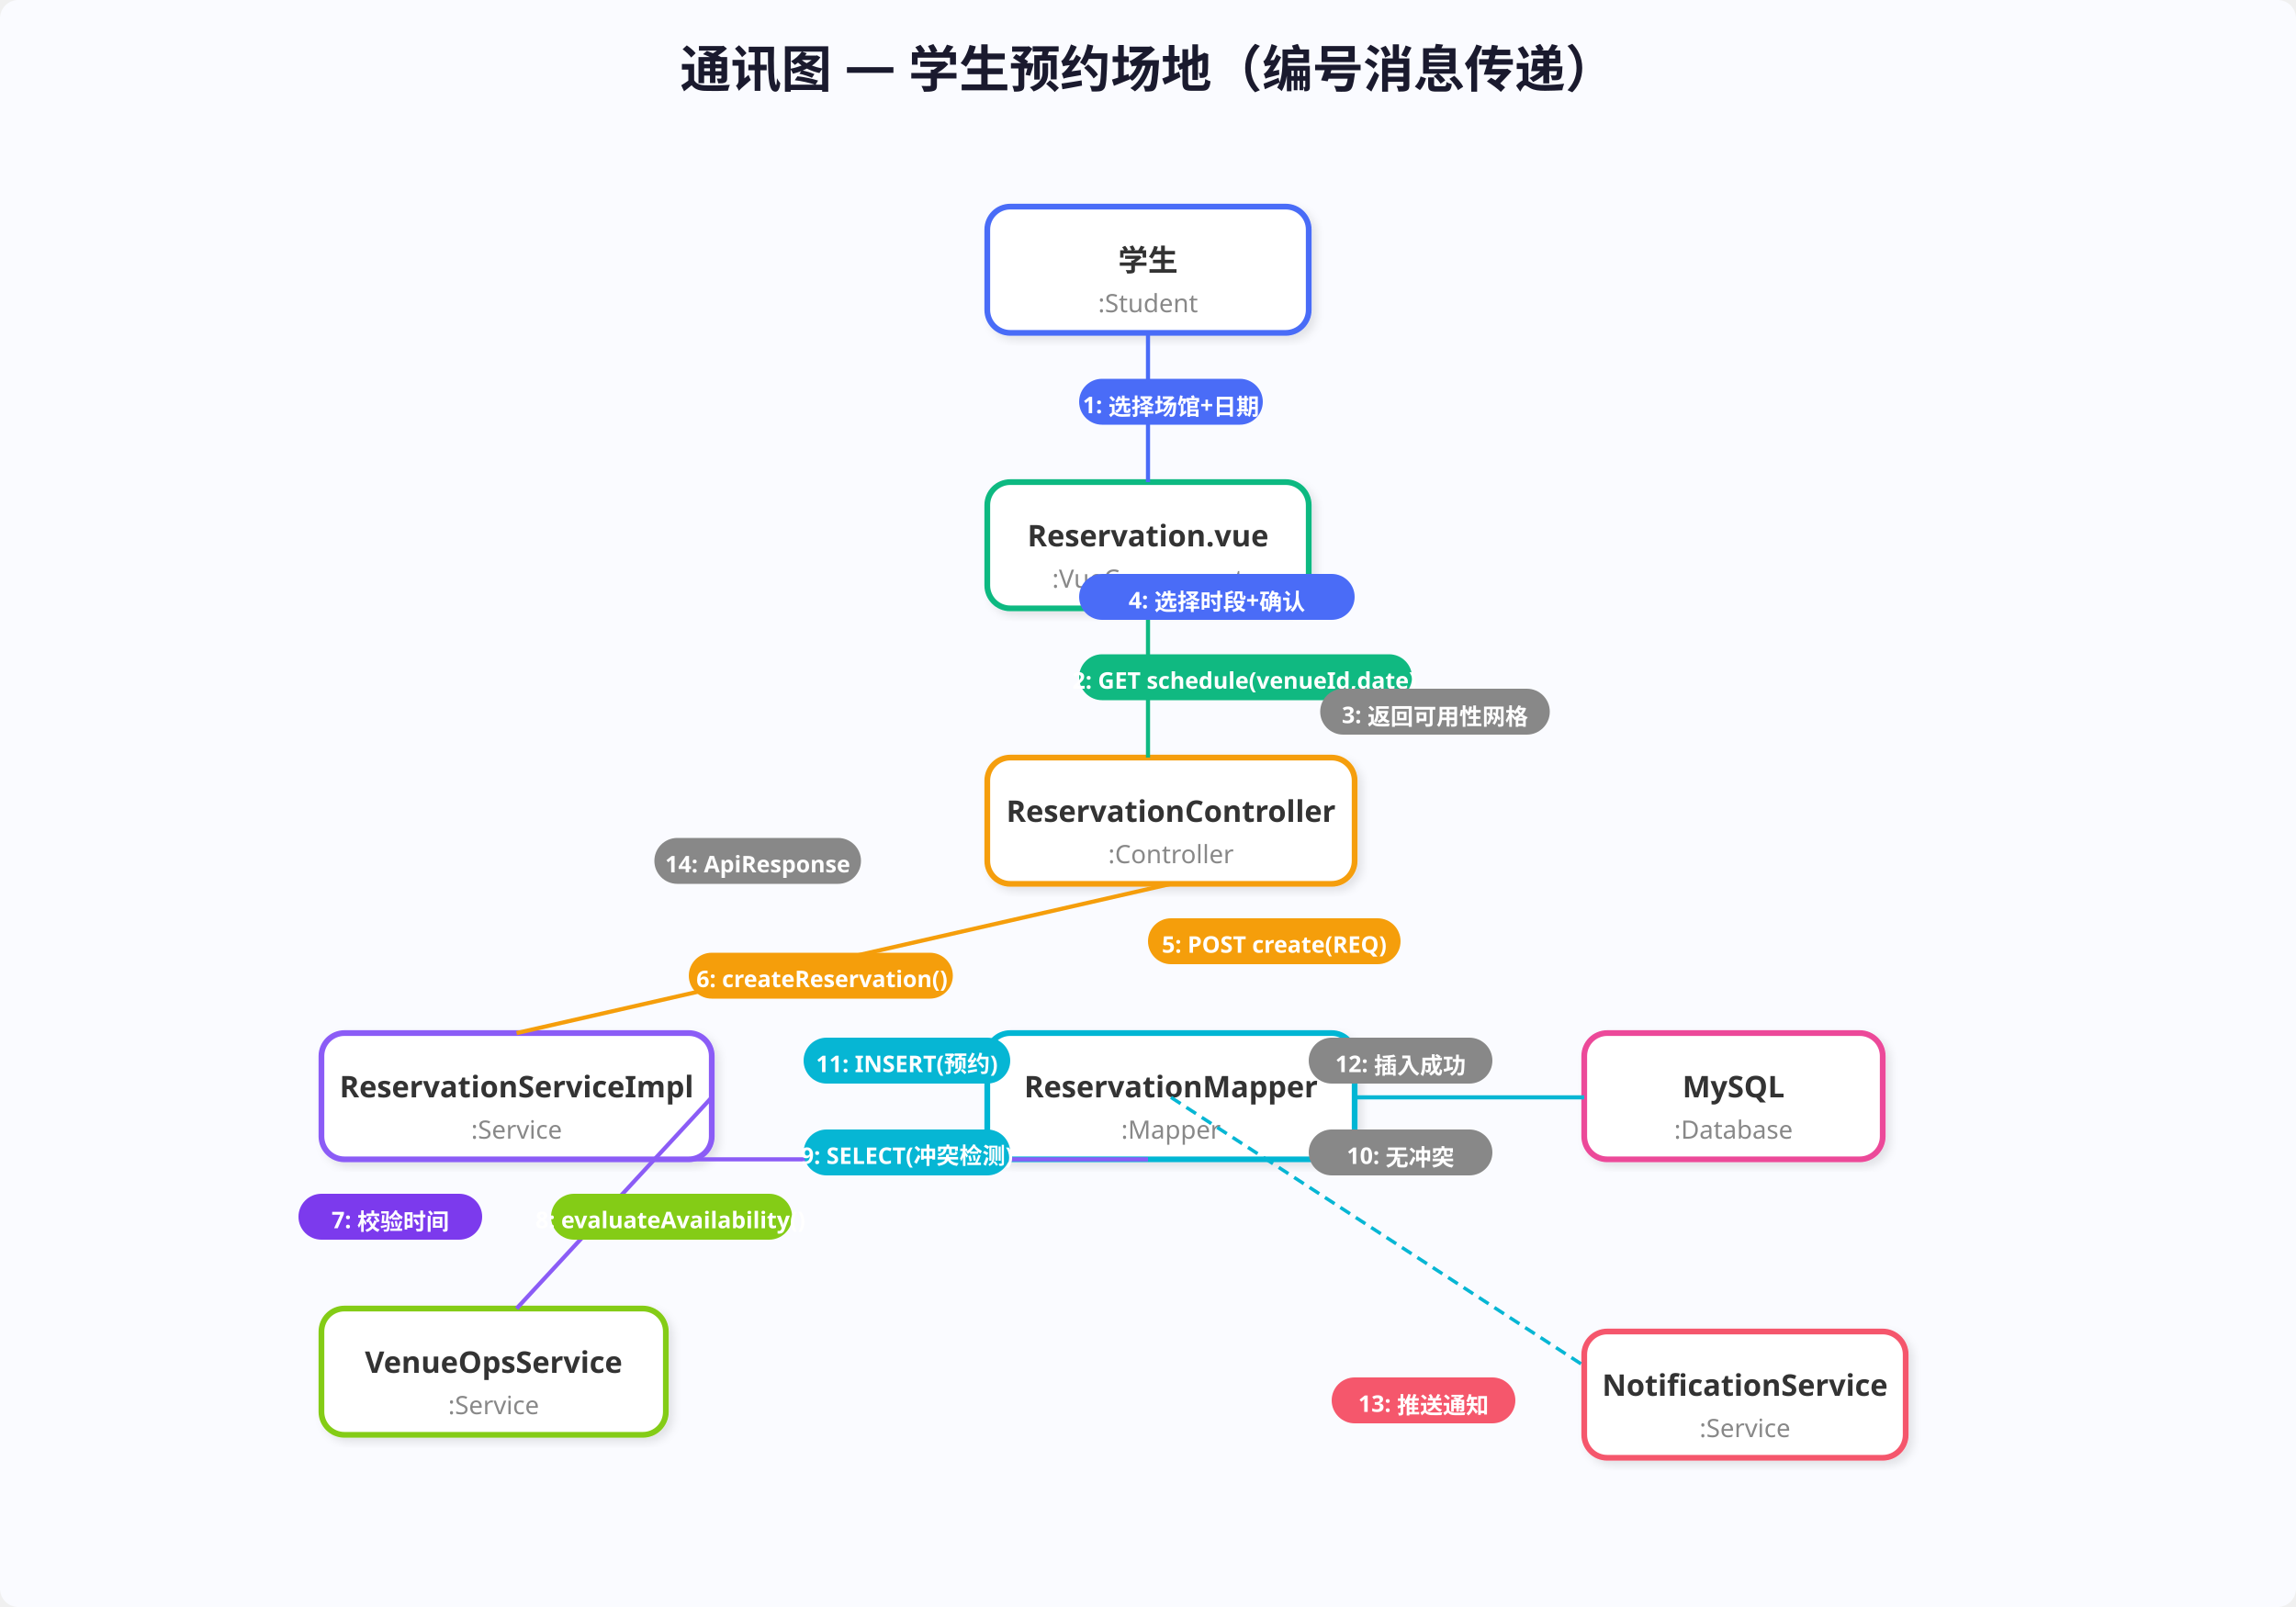
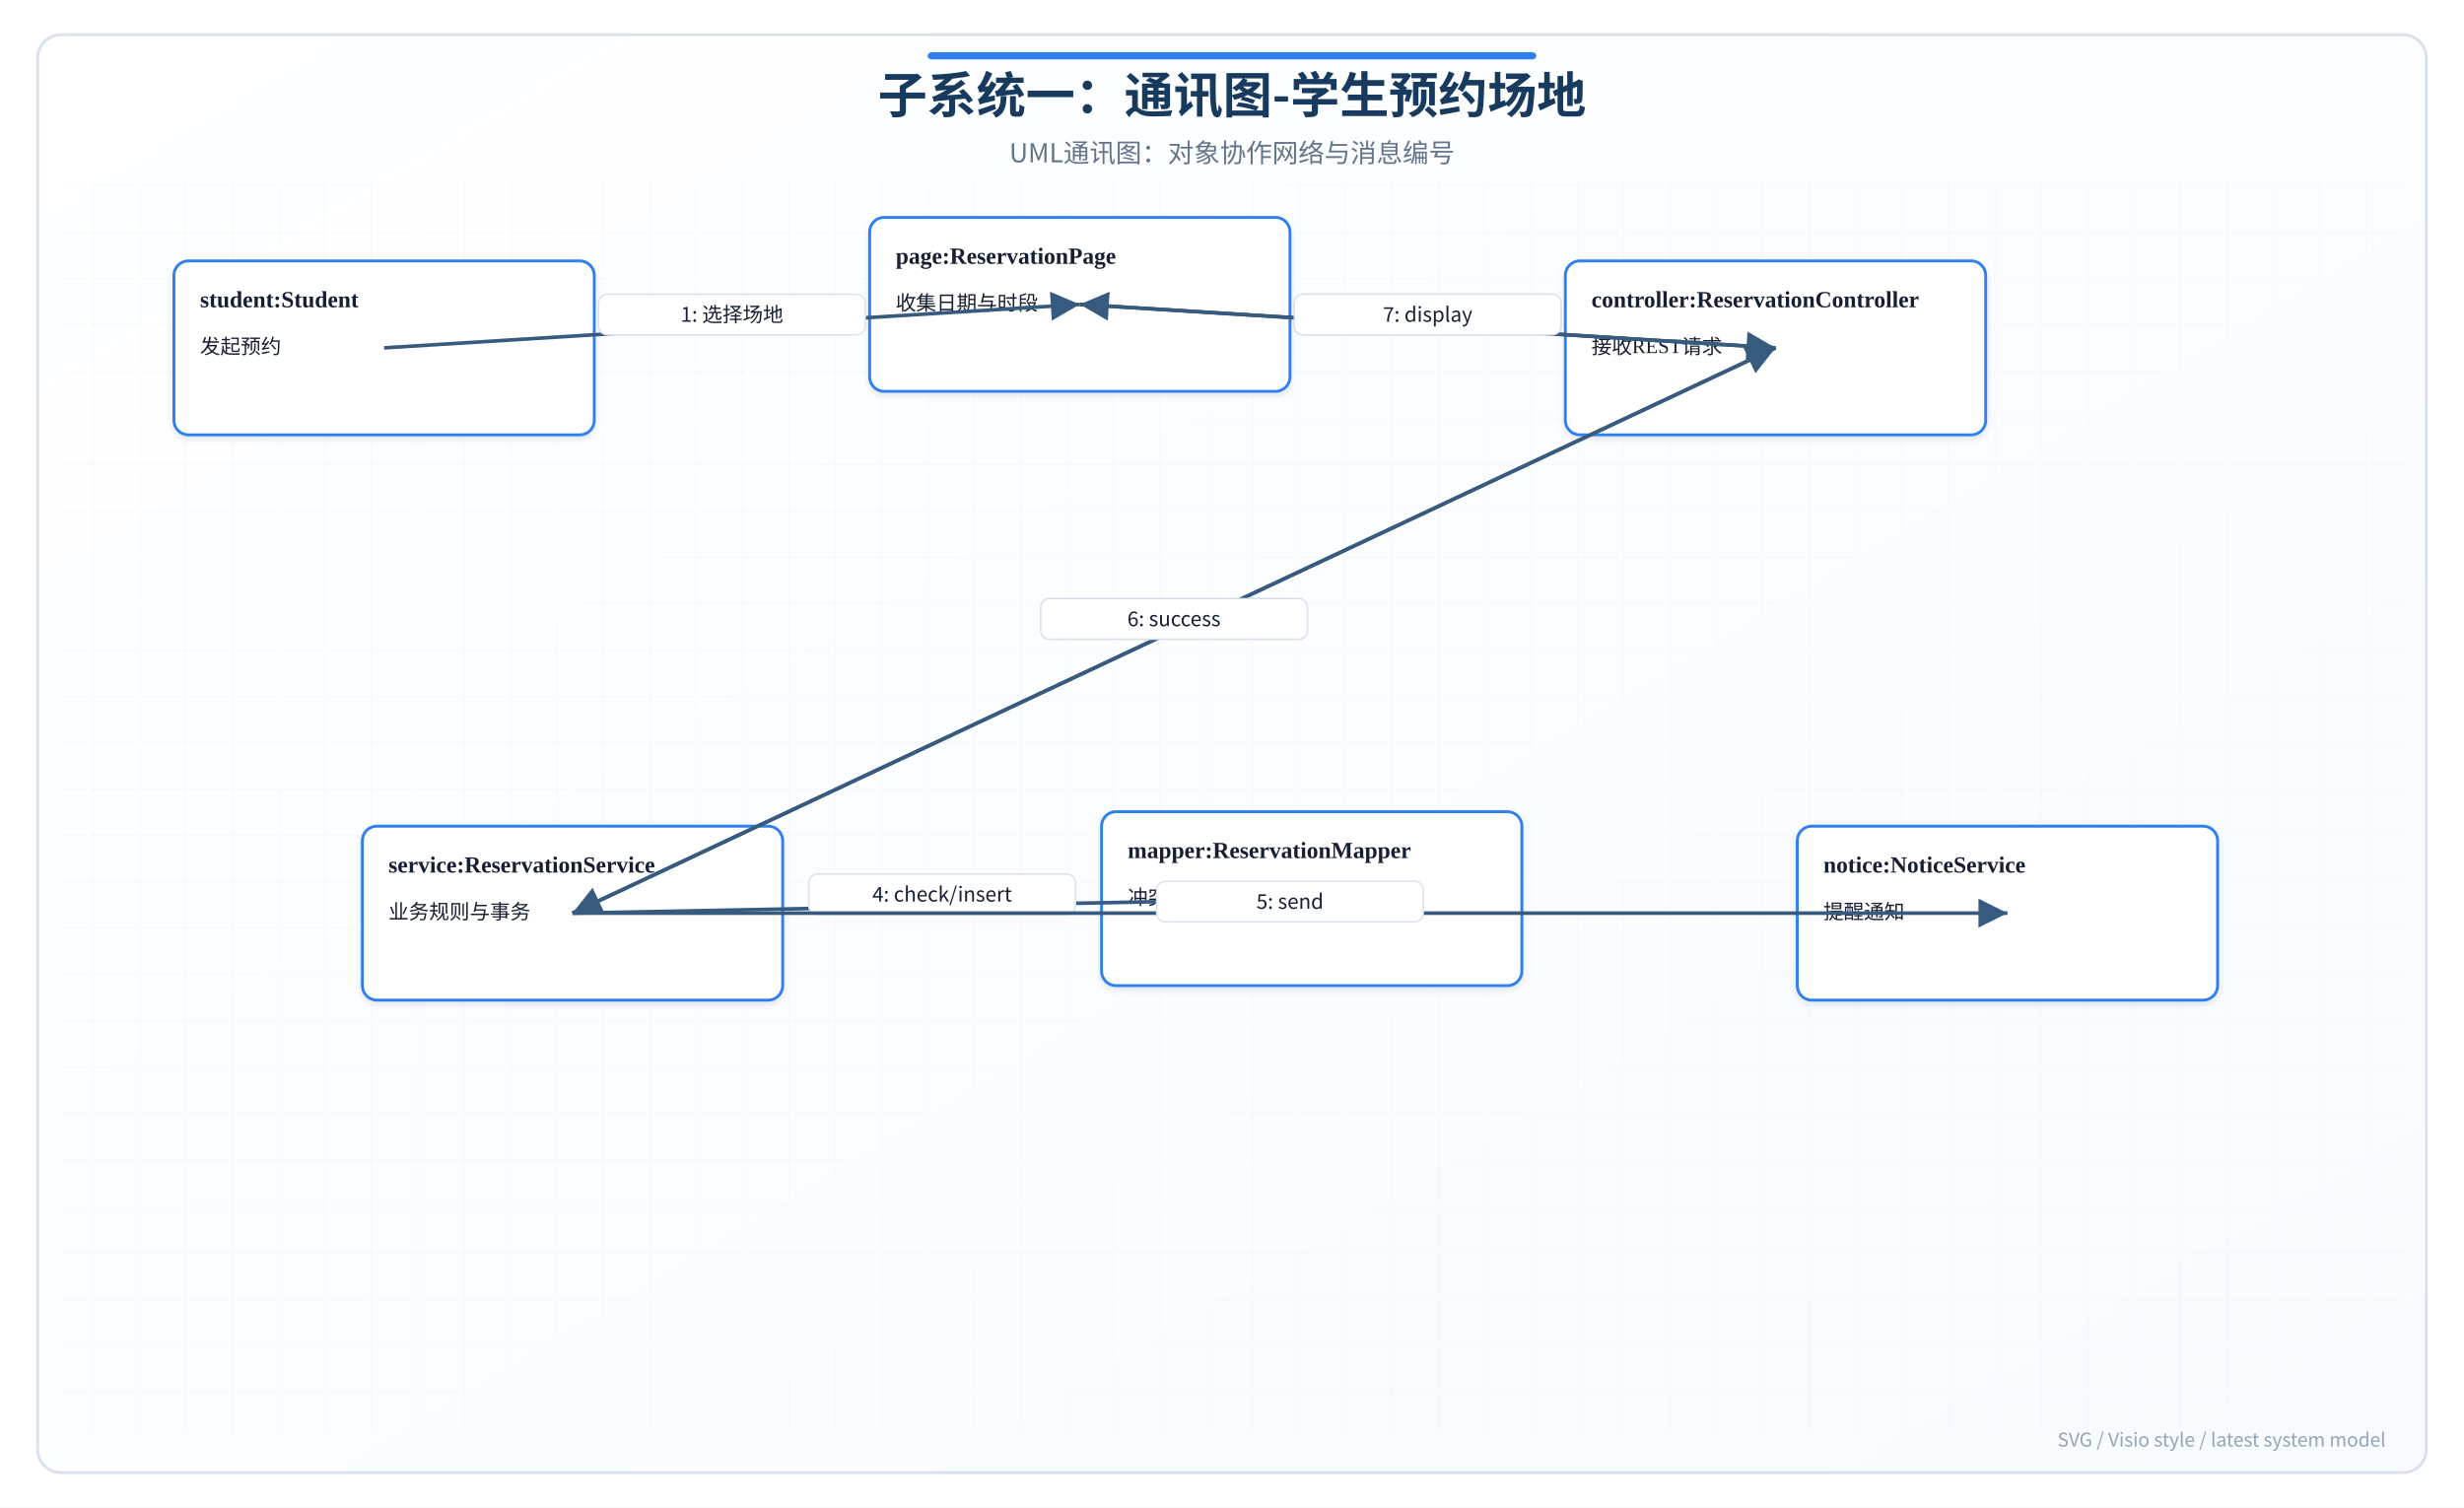
- <svg xmlns="http://www.w3.org/2000/svg" viewBox="0 0 1000 700" width="1000" height="700">
+ <svg xmlns="http://www.w3.org/2000/svg" width="1700" height="1040" viewBox="0 0 1700 1040">
  <defs>
-     <style>
-       text { font-family: 'Microsoft YaHei', 'SimHei', sans-serif; }
-       .title { font-size: 22px; font-weight: bold; fill: #1a1a2e; }
-       .obj { font-size: 13px; font-weight: bold; fill: #333; }
-       .msg { font-size: 10px; fill: #444; }
-     </style>
-     <filter id="shadow">
-       <feDropShadow dx="2" dy="2" stdDeviation="2" flood-opacity="0.1" />
+     <linearGradient id="paper" x1="0" y1="0" x2="1" y2="1">
+       <stop offset="0" stop-color="#FFFFFF" />
+       <stop offset="1" stop-color="#F7FBFF" />
+     </linearGradient>
+     <pattern id="grid" width="32" height="32" patternUnits="userSpaceOnUse">
+       <path d="M32 0H0V32" fill="none" stroke="#EEF4FA" stroke-width="1" />
+     </pattern>
+     <marker id="arrow" markerWidth="12" markerHeight="12" refX="10" refY="6" orient="auto" markerUnits="strokeWidth">
+       <path d="M2,2 L10,6 L2,10 Z" fill="#375A7F" />
+     </marker>
+     <marker id="arrow-orange" markerWidth="12" markerHeight="12" refX="10" refY="6" orient="auto" markerUnits="strokeWidth">
+       <path d="M2,2 L10,6 L2,10 Z" fill="#C56A1A" />
+     </marker>
+     <filter id="shadow" x="-8%" y="-8%" width="116%" height="116%">
+       <feDropShadow dx="0" dy="2" stdDeviation="2" flood-color="#94A3B8" flood-opacity=".28" />
    </filter>
  </defs>
-   <rect width="1000" height="700" fill="#fafbff" rx="8" />
-   <text x="500" y="38" text-anchor="middle" class="title">通讯图 — 学生预约场地（编号消息传递）</text>
-   <rect x="430" y="90" width="140" height="55" rx="10" fill="#fff" stroke="#4a6cf7" stroke-width="2.5" filter="url(#shadow)" />
-   <text x="500" y="118" text-anchor="middle" class="obj" fill="#4a6cf7">学生</text>
-   <text x="500" y="136" text-anchor="middle" font-size="11" fill="#888">:Student</text>
-   <rect x="430" y="210" width="140" height="55" rx="10" fill="#fff" stroke="#10b981" stroke-width="2.5" filter="url(#shadow)" />
-   <text x="500" y="238" text-anchor="middle" class="obj" fill="#10b981">Reservation.vue</text>
-   <text x="500" y="256" text-anchor="middle" font-size="11" fill="#888">:VueComponent</text>
-   <rect x="430" y="330" width="160" height="55" rx="10" fill="#fff" stroke="#f59e0b" stroke-width="2.5" filter="url(#shadow)" />
-   <text x="510" y="358" text-anchor="middle" class="obj" fill="#f59e0b">ReservationController</text>
-   <text x="510" y="376" text-anchor="middle" font-size="11" fill="#888">:Controller</text>
-   <rect x="140" y="450" width="170" height="55" rx="10" fill="#fff" stroke="#8b5cf6" stroke-width="2.5" filter="url(#shadow)" />
-   <text x="225" y="478" text-anchor="middle" class="obj" fill="#8b5cf6">ReservationServiceImpl</text>
-   <text x="225" y="496" text-anchor="middle" font-size="11" fill="#888">:Service</text>
-   <rect x="430" y="450" width="160" height="55" rx="10" fill="#fff" stroke="#06b6d4" stroke-width="2.5" filter="url(#shadow)" />
-   <text x="510" y="478" text-anchor="middle" class="obj" fill="#06b6d4">ReservationMapper</text>
-   <text x="510" y="496" text-anchor="middle" font-size="11" fill="#888">:Mapper</text>
-   <rect x="690" y="450" width="130" height="55" rx="10" fill="#fff" stroke="#ec4899" stroke-width="2.5" filter="url(#shadow)" />
-   <text x="755" y="478" text-anchor="middle" class="obj" fill="#ec4899">MySQL</text>
-   <text x="755" y="496" text-anchor="middle" font-size="11" fill="#888">:Database</text>
-   <rect x="140" y="570" width="150" height="55" rx="10" fill="#fff" stroke="#84cc16" stroke-width="2.5" filter="url(#shadow)" />
-   <text x="215" y="598" text-anchor="middle" class="obj" fill="#84cc16">VenueOpsService</text>
-   <text x="215" y="616" text-anchor="middle" font-size="11" fill="#888">:Service</text>
-   <rect x="690" y="580" width="140" height="55" rx="10" fill="#fff" stroke="#f5576c" stroke-width="2.5" filter="url(#shadow)" />
-   <text x="760" y="608" text-anchor="middle" class="obj" fill="#f5576c">NotificationService</text>
-   <text x="760" y="626" text-anchor="middle" font-size="11" fill="#888">:Service</text>
-   <line x1="500" y1="145" x2="500" y2="210" stroke="#4a6cf7" stroke-width="1.8" />
-   <line x1="500" y1="265" x2="500" y2="330" stroke="#10b981" stroke-width="1.8" />
-   <line x1="510" y1="385" x2="225" y2="450" stroke="#f59e0b" stroke-width="1.8" />
-   <line x1="225" y1="505" x2="500" y2="505" stroke="#8b5cf6" stroke-width="1.8" />
-   <line x1="590" y1="478" x2="690" y2="478" stroke="#06b6d4" stroke-width="1.8" />
-   <line x1="310" y1="478" x2="225" y2="570" stroke="#8b5cf6" stroke-width="1.8" />
-   <line x1="510" y1="478" x2="690" y2="595" stroke="#06b6d4" stroke-width="1.5" stroke-dasharray="5,3" />
-   <rect x="470" y="165" width="80" height="20" rx="10" fill="#4a6cf7" />
-   <text x="510" y="180" text-anchor="middle" font-size="10" fill="#fff" font-weight="bold">1: 选择场馆+日期</text>
-   <rect x="470" y="285" width="145" height="20" rx="10" fill="#10b981" />
-   <text x="542" y="300" text-anchor="middle" font-size="10" fill="#fff" font-weight="bold">2: GET schedule(venueId,date)</text>
-   <rect x="575" y="300" width="100" height="20" rx="10" fill="#888" />
-   <text x="625" y="315" text-anchor="middle" font-size="10" fill="#fff" font-weight="bold">3: 返回可用性网格</text>
-   <rect x="470" y="250" width="120" height="20" rx="10" fill="#4a6cf7" />
-   <text x="530" y="265" text-anchor="middle" font-size="10" fill="#fff" font-weight="bold">4: 选择时段+确认</text>
-   <rect x="500" y="400" width="110" height="20" rx="10" fill="#f59e0b" />
-   <text x="555" y="415" text-anchor="middle" font-size="10" fill="#fff" font-weight="bold">5: POST create(REQ)</text>
-   <rect x="300" y="415" width="115" height="20" rx="10" fill="#f59e0b" />
-   <text x="358" y="430" text-anchor="middle" font-size="10" fill="#fff" font-weight="bold">6: createReservation()</text>
-   <rect x="130" y="520" width="80" height="20" rx="10" fill="#7c3aed" />
-   <text x="170" y="535" text-anchor="middle" font-size="10" fill="#fff" font-weight="bold">7: 校验时间</text>
-   <rect x="240" y="520" width="105" height="20" rx="10" fill="#84cc16" />
-   <text x="292" y="535" text-anchor="middle" font-size="10" fill="#fff" font-weight="bold">8: evaluateAvailability()</text>
-   <rect x="350" y="492" width="90" height="20" rx="10" fill="#06b6d4" />
-   <text x="395" y="507" text-anchor="middle" font-size="10" fill="#fff" font-weight="bold">9: SELECT(冲突检测)</text>
-   <rect x="570" y="492" width="80" height="20" rx="10" fill="#888" />
-   <text x="610" y="507" text-anchor="middle" font-size="10" fill="#fff" font-weight="bold">10: 无冲突</text>
-   <rect x="350" y="452" width="90" height="20" rx="10" fill="#06b6d4" />
-   <text x="395" y="467" text-anchor="middle" font-size="10" fill="#fff" font-weight="bold">11: INSERT(预约)</text>
-   <rect x="570" y="452" width="80" height="20" rx="10" fill="#888" />
-   <text x="610" y="467" text-anchor="middle" font-size="10" fill="#fff" font-weight="bold">12: 插入成功</text>
-   <rect x="580" y="600" width="80" height="20" rx="10" fill="#f5576c" />
-   <text x="620" y="615" text-anchor="middle" font-size="10" fill="#fff" font-weight="bold">13: 推送通知</text>
-   <rect x="285" y="365" width="90" height="20" rx="10" fill="#888" />
-   <text x="330" y="380" text-anchor="middle" font-size="10" fill="#fff" font-weight="bold">14: ApiResponse</text>
+   <rect x="0" y="0" width="1700" height="1040" fill="#FFFFFF" />
+   <rect x="26" y="24" width="1648" height="992" rx="16" fill="url(#paper)" stroke="#D9E2EC" stroke-width="2" />
+   <rect x="42" y="124" width="1616" height="864" fill="url(#grid)" opacity=".55" />
+   <rect x="640" y="36" width="420" height="5" rx="3" fill="#2F80ED" />
+   <text x="850" y="78" text-anchor="middle" font-family="Microsoft YaHei,SimHei,Noto Sans CJK SC,Arial,sans-serif" font-size="34" font-weight="700" fill="#173A5E">子系统一：通讯图-学生预约场地</text>
+   <text x="850" y="112" text-anchor="middle" font-family="Microsoft YaHei,SimHei,Noto Sans CJK SC,Arial,sans-serif" font-size="18" fill="#64748B">UML通讯图：对象协作网络与消息编号</text>
+   <rect x="120" y="180" width="290" height="120" rx="10" fill="#FFFFFF" stroke="#2F80ED" stroke-width="2" filter="url(#shadow)" />
+   <text x="138" y="212" font-size="16" font-weight="700" fill="#172033">
+     <tspan x="138" dy="0">student:Student</tspan>
+   </text>
+   <text x="138" y="244" font-size="14" font-weight="400" fill="#172033">
+     <tspan x="138" dy="0">发起预约</tspan>
+   </text>
+   <rect x="600" y="150" width="290" height="120" rx="10" fill="#FFFFFF" stroke="#2F80ED" stroke-width="2" filter="url(#shadow)" />
+   <text x="618" y="182" font-size="16" font-weight="700" fill="#172033">
+     <tspan x="618" dy="0">page:ReservationPage</tspan>
+   </text>
+   <text x="618" y="214" font-size="14" font-weight="400" fill="#172033">
+     <tspan x="618" dy="0">收集日期与时段</tspan>
+   </text>
+   <rect x="1080" y="180" width="290" height="120" rx="10" fill="#FFFFFF" stroke="#2F80ED" stroke-width="2" filter="url(#shadow)" />
+   <text x="1098" y="212" font-size="16" font-weight="700" fill="#172033">
+     <tspan x="1098" dy="0">controller:ReservationController</tspan>
+   </text>
+   <text x="1098" y="244" font-size="14" font-weight="400" fill="#172033">
+     <tspan x="1098" dy="0">接收REST请求</tspan>
+   </text>
+   <rect x="250" y="570" width="290" height="120" rx="10" fill="#FFFFFF" stroke="#2F80ED" stroke-width="2" filter="url(#shadow)" />
+   <text x="268" y="602" font-size="16" font-weight="700" fill="#172033">
+     <tspan x="268" dy="0">service:ReservationService</tspan>
+   </text>
+   <text x="268" y="634" font-size="14" font-weight="400" fill="#172033">
+     <tspan x="268" dy="0">业务规则与事务</tspan>
+   </text>
+   <rect x="760" y="560" width="290" height="120" rx="10" fill="#FFFFFF" stroke="#2F80ED" stroke-width="2" filter="url(#shadow)" />
+   <text x="778" y="592" font-size="16" font-weight="700" fill="#172033">
+     <tspan x="778" dy="0">mapper:ReservationMapper</tspan>
+   </text>
+   <text x="778" y="624" font-size="14" font-weight="400" fill="#172033">
+     <tspan x="778" dy="0">冲突查询与写入</tspan>
+   </text>
+   <rect x="1240" y="570" width="290" height="120" rx="10" fill="#FFFFFF" stroke="#2F80ED" stroke-width="2" filter="url(#shadow)" />
+   <text x="1258" y="602" font-size="16" font-weight="700" fill="#172033">
+     <tspan x="1258" dy="0">notice:NoticeService</tspan>
+   </text>
+   <text x="1258" y="634" font-size="14" font-weight="400" fill="#172033">
+     <tspan x="1258" dy="0">提醒通知</tspan>
+   </text>
+   <line x1="265" y1="240" x2="745" y2="210" stroke="#375A7F" stroke-width="2.5" marker-end="url(#arrow)" />
+   <rect x="413" y="203" width="184" height="28" rx="6" fill="#FFFFFF" stroke="#D9E2EC" />
+   <text x="505" y="222" text-anchor="middle" font-family="Microsoft YaHei,SimHei,Noto Sans CJK SC,Arial,sans-serif" font-size="14" fill="#172033">1: 选择场地</text>
+   <line x1="745" y1="210" x2="1225" y2="240" stroke="#375A7F" stroke-width="2.5" marker-end="url(#arrow)" />
+   <rect x="893" y="203" width="184" height="28" rx="6" fill="#FFFFFF" stroke="#D9E2EC" />
+   <text x="985" y="222" text-anchor="middle" font-family="Microsoft YaHei,SimHei,Noto Sans CJK SC,Arial,sans-serif" font-size="14" fill="#172033">2: 提交请求</text>
+   <line x1="1225" y1="240" x2="395" y2="630" stroke="#375A7F" stroke-width="2.5" marker-end="url(#arrow)" />
+   <rect x="718" y="413" width="184" height="28" rx="6" fill="#FFFFFF" stroke="#D9E2EC" />
+   <text x="810" y="432" text-anchor="middle" font-family="Microsoft YaHei,SimHei,Noto Sans CJK SC,Arial,sans-serif" font-size="14" fill="#172033">3: create</text>
+   <line x1="395" y1="630" x2="905" y2="620" stroke="#375A7F" stroke-width="2.5" marker-end="url(#arrow)" />
+   <rect x="558" y="603" width="184" height="28" rx="6" fill="#FFFFFF" stroke="#D9E2EC" />
+   <text x="650" y="622" text-anchor="middle" font-family="Microsoft YaHei,SimHei,Noto Sans CJK SC,Arial,sans-serif" font-size="14" fill="#172033">4: check/insert</text>
+   <line x1="395" y1="630" x2="1385" y2="630" stroke="#375A7F" stroke-width="2.5" marker-end="url(#arrow)" />
+   <rect x="798" y="608" width="184" height="28" rx="6" fill="#FFFFFF" stroke="#D9E2EC" />
+   <text x="890" y="627" text-anchor="middle" font-family="Microsoft YaHei,SimHei,Noto Sans CJK SC,Arial,sans-serif" font-size="14" fill="#172033">5: send</text>
+   <line x1="395" y1="630" x2="1225" y2="240" stroke="#375A7F" stroke-width="2.5" marker-end="url(#arrow)" />
+   <rect x="718" y="413" width="184" height="28" rx="6" fill="#FFFFFF" stroke="#D9E2EC" />
+   <text x="810" y="432" text-anchor="middle" font-family="Microsoft YaHei,SimHei,Noto Sans CJK SC,Arial,sans-serif" font-size="14" fill="#172033">6: success</text>
+   <line x1="1225" y1="240" x2="745" y2="210" stroke="#375A7F" stroke-width="2.5" marker-end="url(#arrow)" />
+   <rect x="893" y="203" width="184" height="28" rx="6" fill="#FFFFFF" stroke="#D9E2EC" />
+   <text x="985" y="222" text-anchor="middle" font-family="Microsoft YaHei,SimHei,Noto Sans CJK SC,Arial,sans-serif" font-size="14" fill="#172033">7: display</text>
+   <text x="1646" y="998" text-anchor="end" font-family="Microsoft YaHei,SimHei,Noto Sans CJK SC,Arial,sans-serif" font-size="13" fill="#94A3B8">SVG / Visio style / latest system model</text>
</svg>
